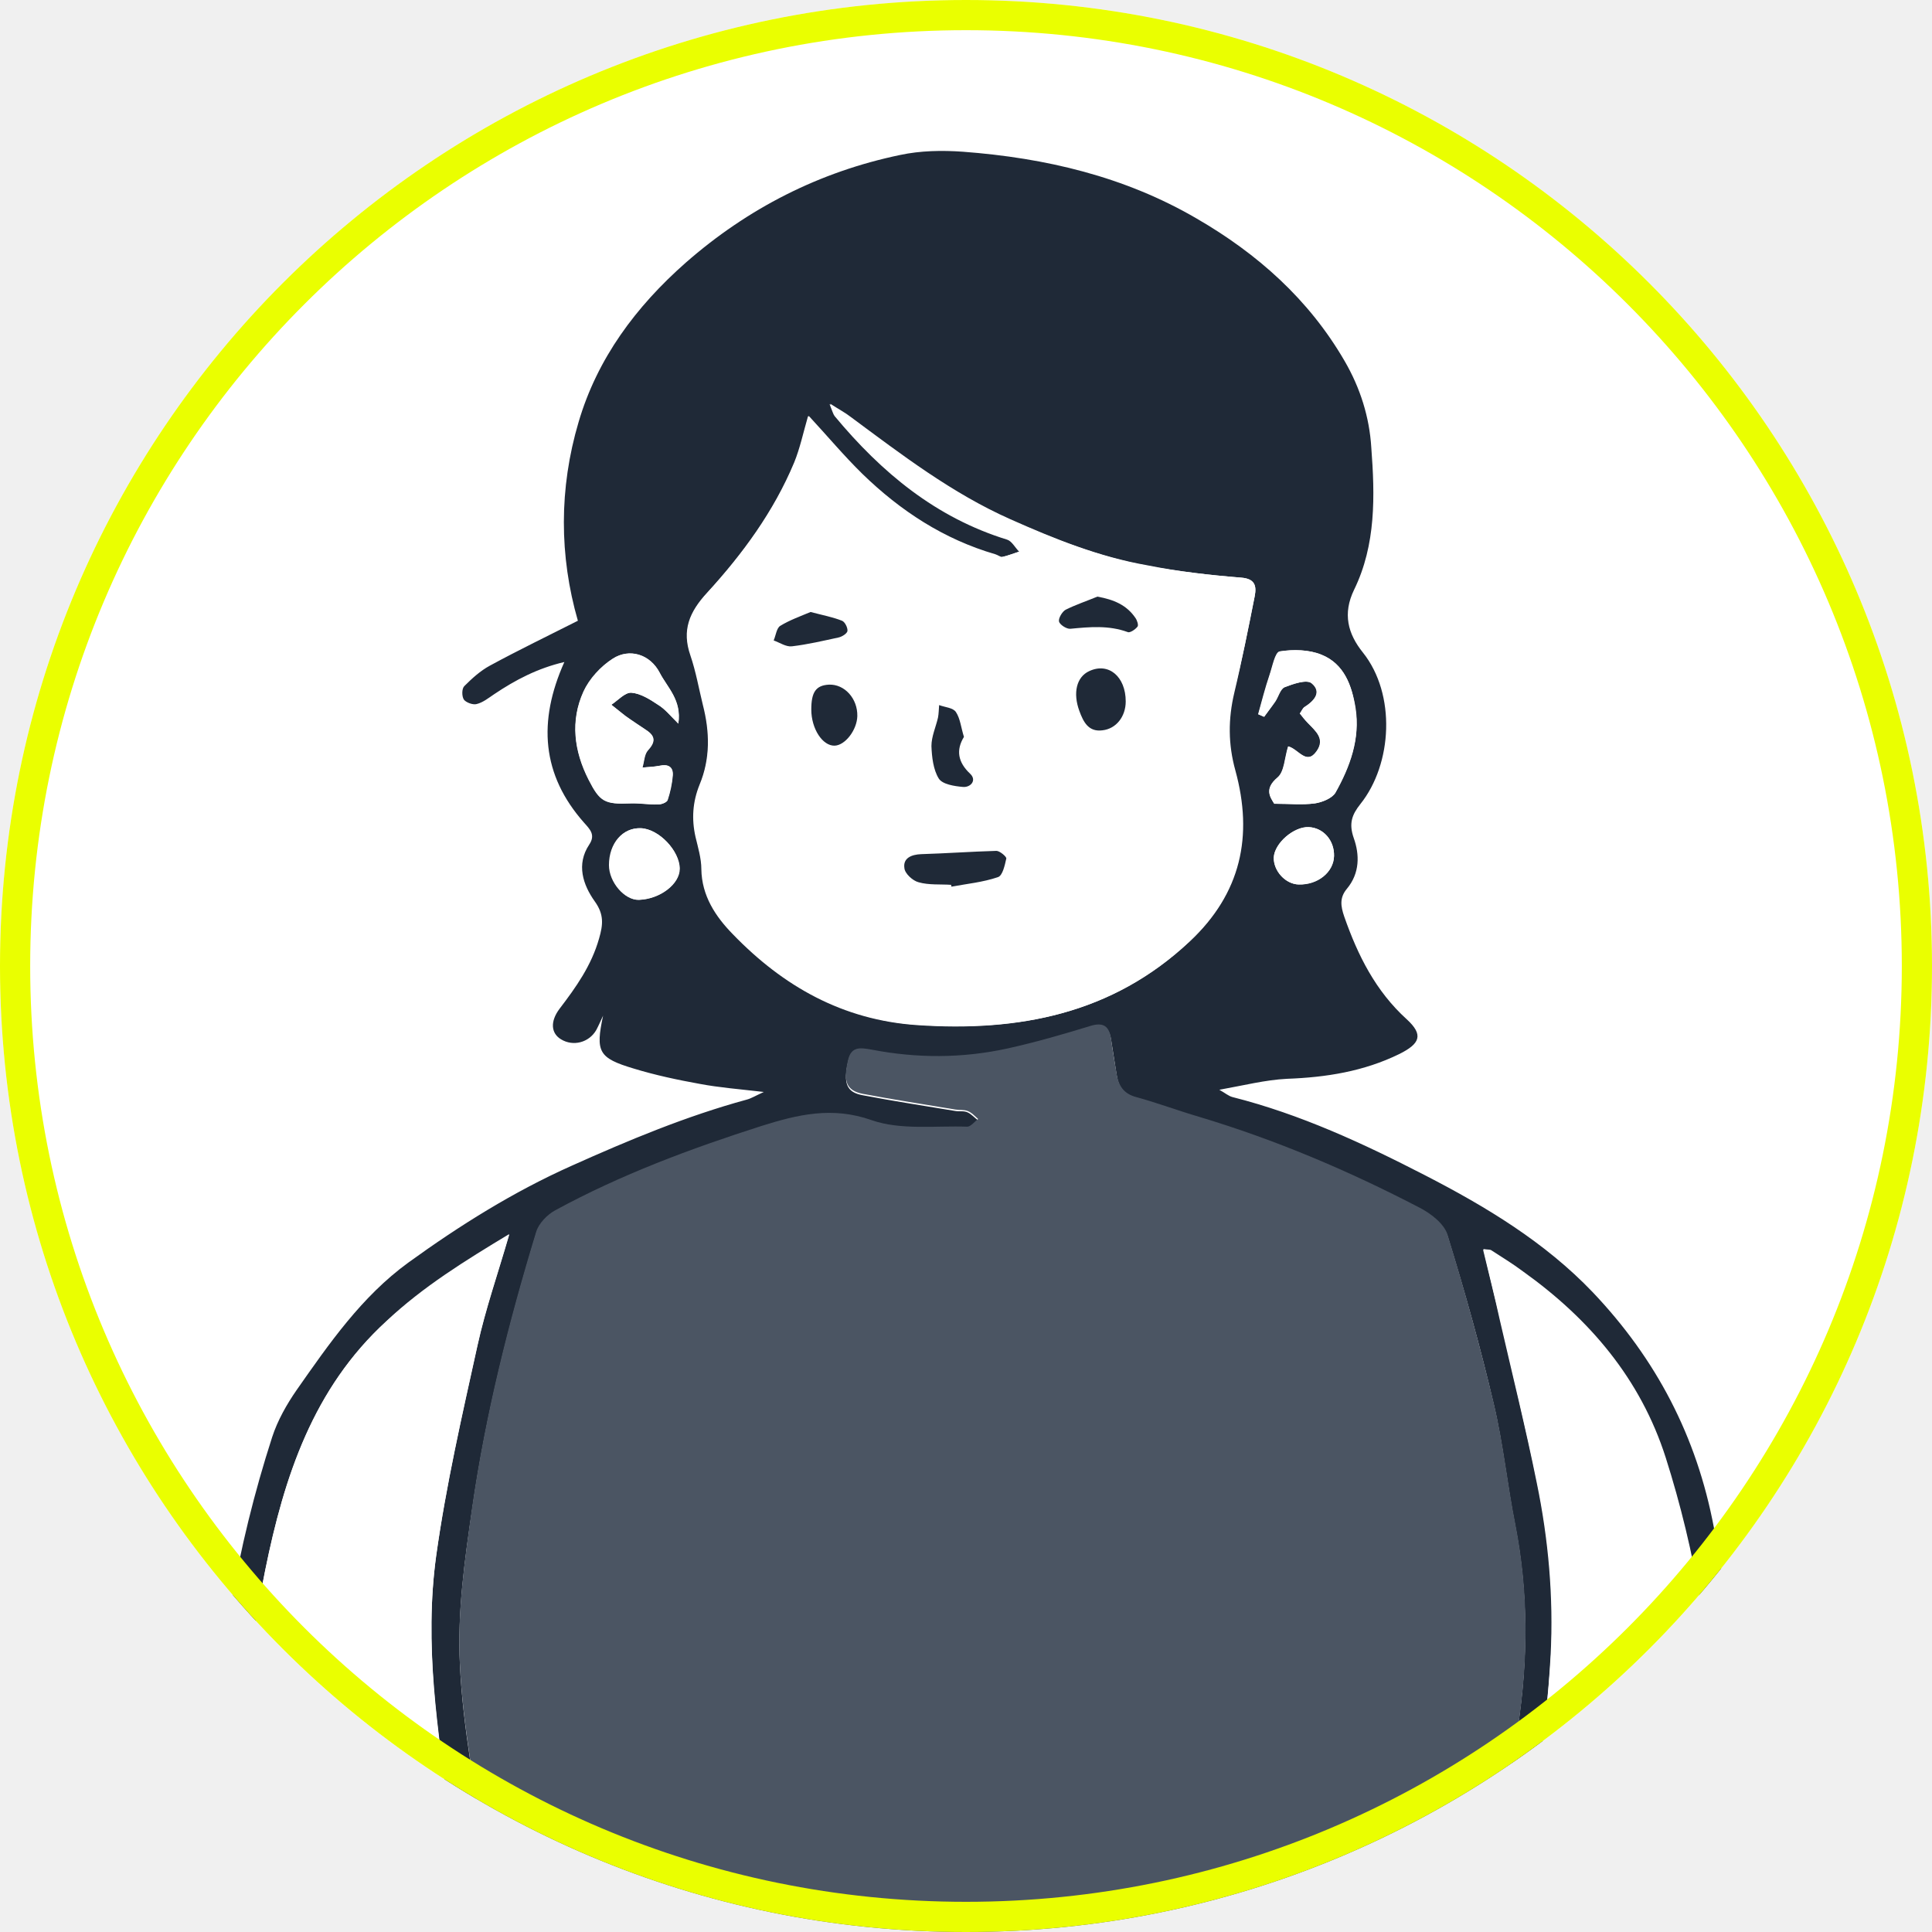
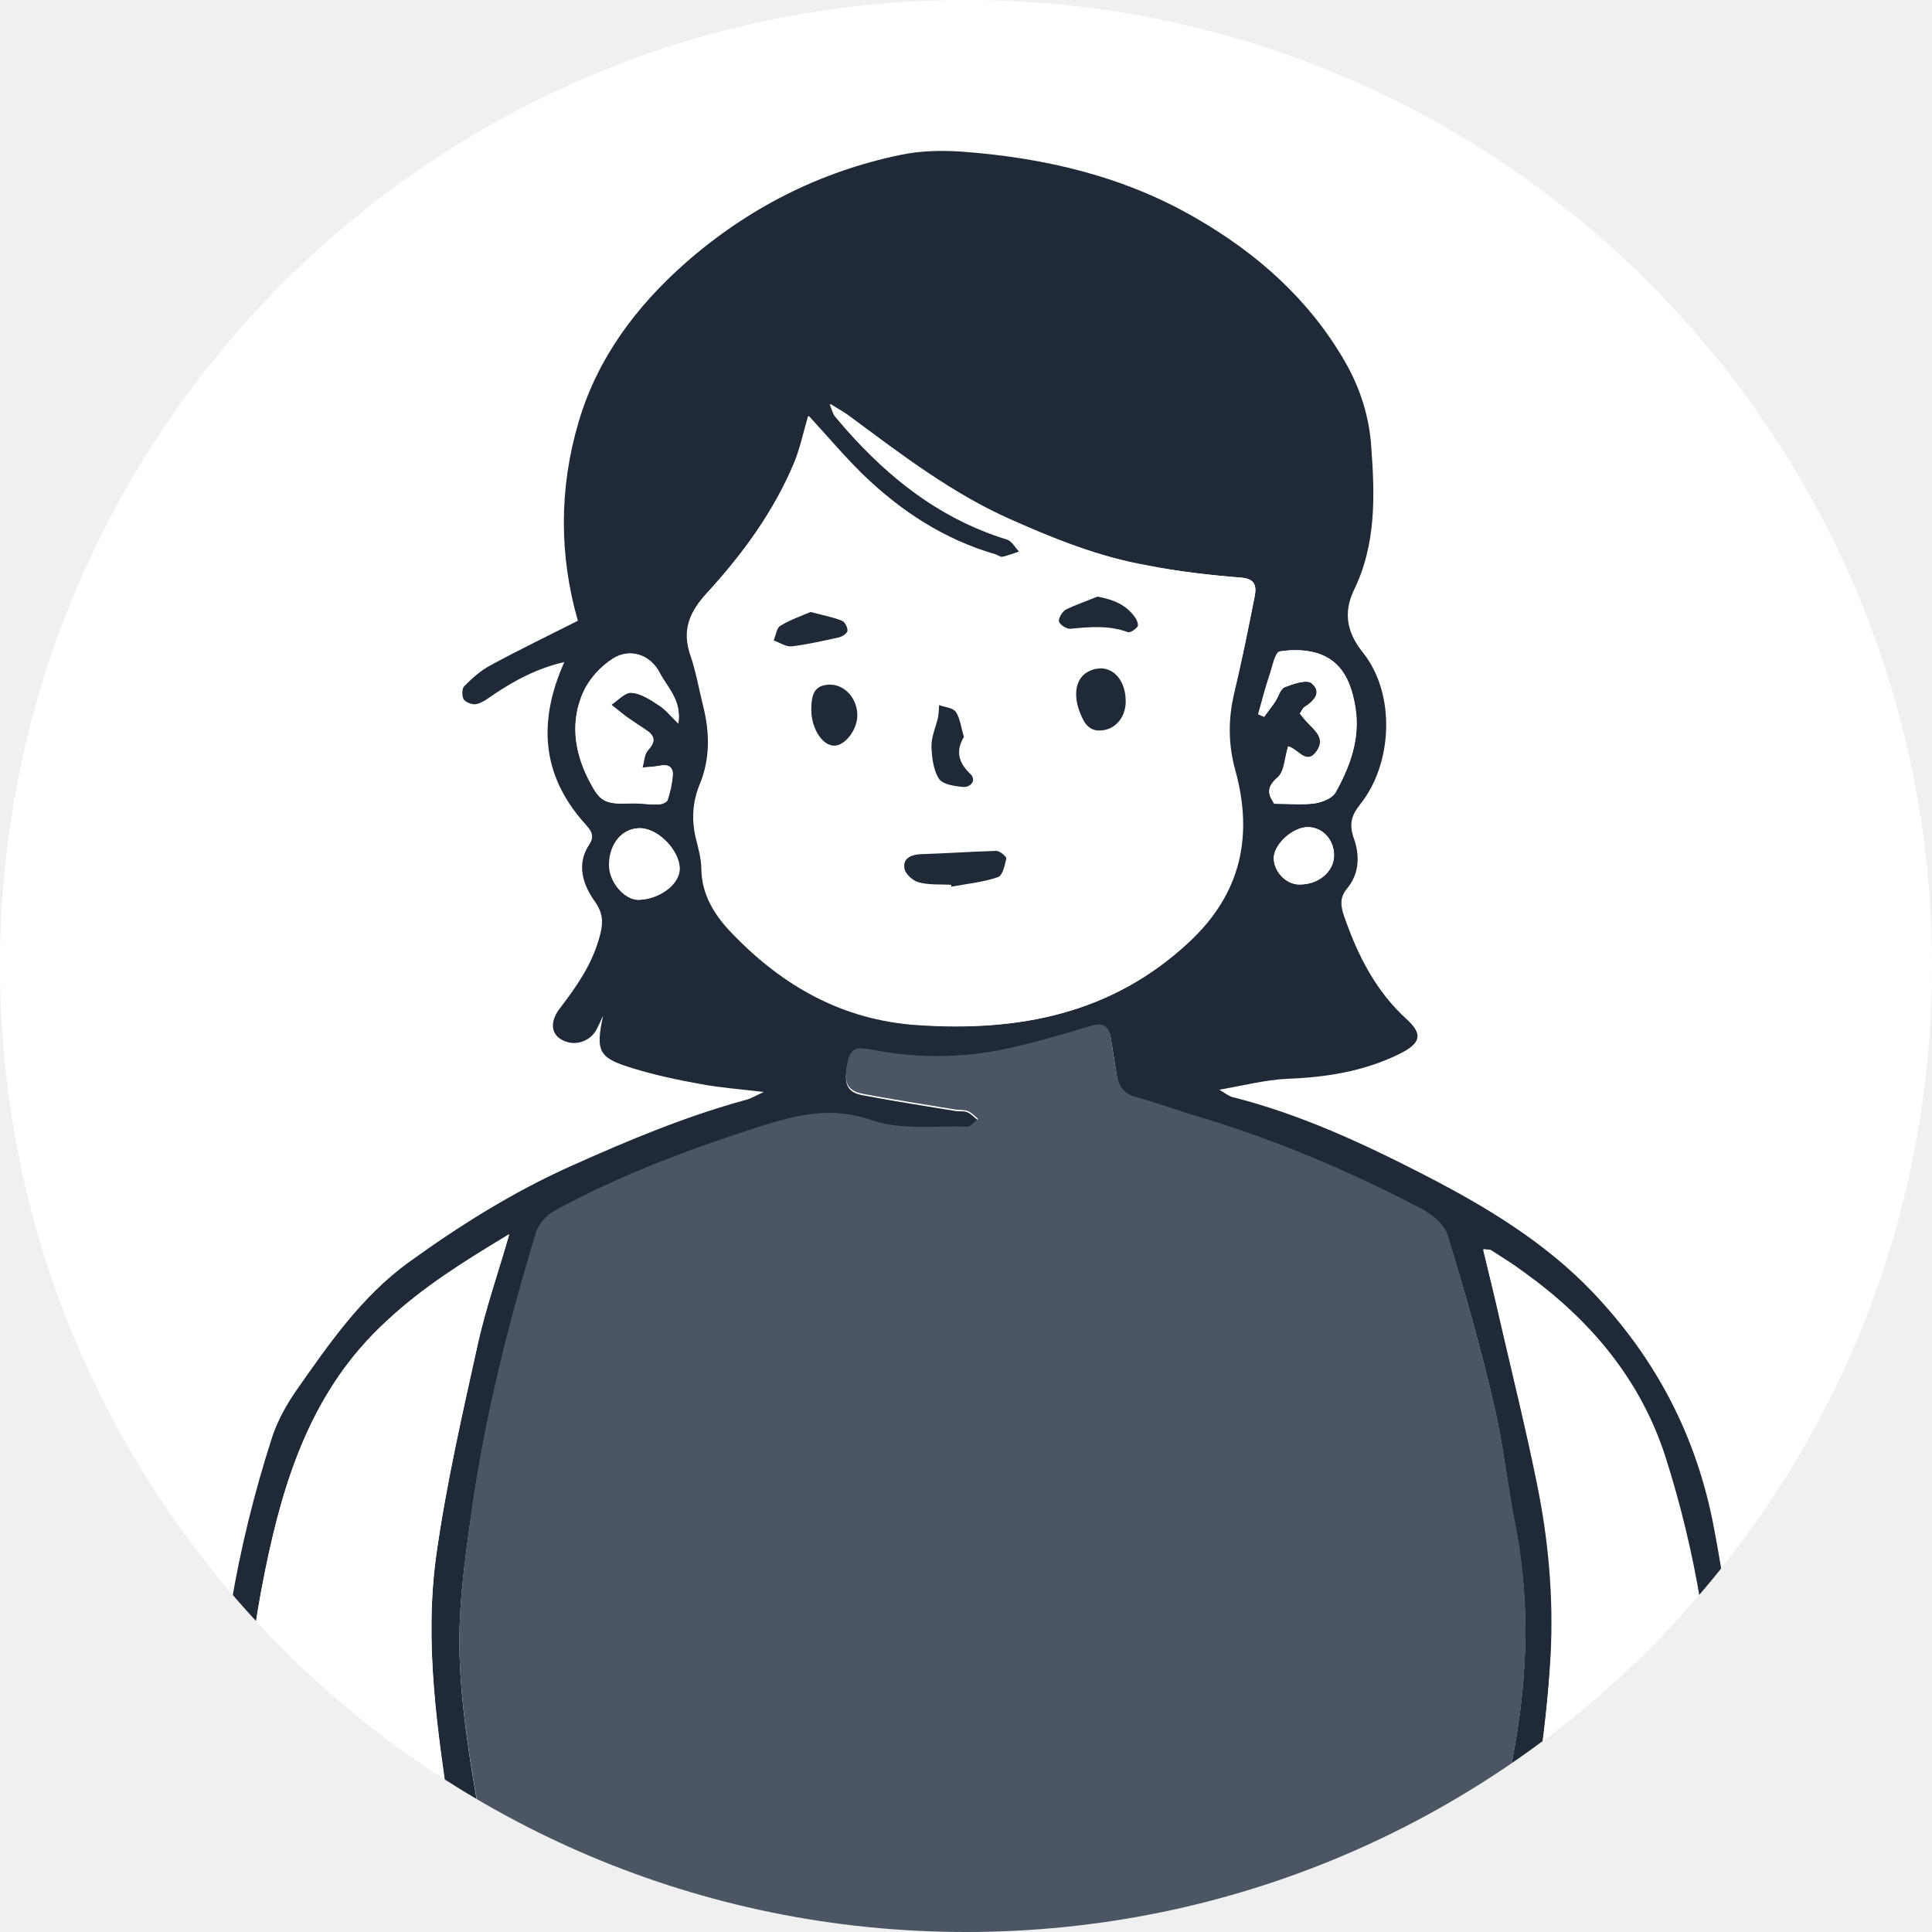
<svg xmlns="http://www.w3.org/2000/svg" width="64" height="64" viewBox="0 0 64 64" fill="none">
  <g clip-path="url(#clip0_116_3120)">
    <rect width="64" height="64" rx="32" fill="white" />
    <path d="M57.067 64.028C57.054 64.028 57.054 64.028 57.067 64.028C56.946 64.016 56.788 63.835 56.752 63.714C56.704 63.496 56.704 63.266 56.74 63.048C57.03 61.342 56.812 59.624 56.776 57.917C56.691 54.638 56.159 51.431 55.167 48.31C54.332 45.696 52.65 43.711 50.435 42.138C50.097 41.896 49.734 41.666 49.383 41.436C49.346 41.412 49.274 41.424 49.129 41.4C49.322 42.199 49.516 42.961 49.685 43.736C50.097 45.526 50.544 47.317 50.907 49.12C51.295 50.996 51.464 52.908 51.367 54.82C51.295 56.175 51.137 57.542 50.932 58.886C50.678 60.58 50.242 62.262 50.448 64.004C50.46 64.089 50.46 64.161 50.435 64.234H48.935C48.911 64.113 48.935 63.944 48.983 63.714C49.419 61.548 49.939 59.406 50.278 57.228C50.617 55.001 50.629 52.763 50.194 50.536C49.927 49.193 49.794 47.838 49.48 46.507C49.044 44.643 48.524 42.78 47.955 40.952C47.846 40.589 47.41 40.251 47.035 40.057C44.688 38.835 42.267 37.806 39.726 37.044C39.025 36.838 38.347 36.584 37.645 36.39C37.222 36.269 37.052 36.003 36.992 35.616C36.931 35.229 36.871 34.854 36.81 34.466C36.75 34.055 36.568 33.898 36.133 34.031C35.225 34.309 34.305 34.575 33.373 34.781C31.885 35.108 30.373 35.108 28.872 34.817C28.521 34.745 28.206 34.684 28.098 35.156C27.928 35.882 28.037 36.185 28.582 36.282C29.598 36.475 30.615 36.633 31.643 36.802C31.776 36.826 31.933 36.79 32.055 36.85C32.188 36.911 32.285 37.032 32.406 37.117C32.285 37.201 32.163 37.371 32.042 37.371C30.978 37.334 29.84 37.492 28.872 37.153C27.565 36.693 26.416 36.971 25.23 37.346C22.87 38.097 20.559 38.956 18.393 40.142C18.127 40.287 17.848 40.577 17.764 40.856C16.856 43.844 16.094 46.858 15.646 49.955C15.392 51.686 15.15 53.392 15.235 55.134C15.283 56.199 15.416 57.252 15.573 58.305C15.803 59.769 16.082 61.233 16.36 62.685C16.445 63.145 16.65 63.593 16.735 64.052C16.747 64.125 16.759 64.198 16.759 64.258H15.259C15.271 64.077 15.356 63.835 15.344 63.653C15.223 62.528 15.077 61.39 14.92 60.265C14.484 57.373 14.049 54.469 14.448 51.553C14.775 49.205 15.307 46.894 15.816 44.583C16.082 43.373 16.493 42.199 16.868 40.904C15.404 41.787 14.025 42.647 12.802 43.772C10.37 45.998 9.414 48.927 8.785 52.025C8.047 55.618 7.89 59.261 7.974 62.915C7.986 63.242 7.829 63.859 7.744 63.859C7.72 63.859 7.696 63.859 7.672 63.859L7.575 62.939L7.49 62.165H7.188C7.151 61.088 7.151 60.011 7.163 58.934C7.176 55.062 7.829 51.286 9.015 47.608C9.196 47.051 9.499 46.519 9.826 46.047C10.903 44.51 11.98 42.949 13.528 41.824C15.235 40.589 17.013 39.476 18.937 38.617C20.825 37.77 22.737 36.971 24.734 36.427C24.879 36.39 25.012 36.306 25.302 36.173C24.468 36.076 23.826 36.027 23.185 35.906C22.447 35.773 21.709 35.616 20.995 35.398C19.821 35.047 19.724 34.842 19.978 33.644C19.905 33.801 19.833 33.97 19.748 34.128C19.506 34.539 18.986 34.672 18.587 34.43C18.26 34.236 18.211 33.849 18.538 33.414C19.083 32.7 19.591 31.986 19.845 31.09C19.978 30.631 20.014 30.292 19.7 29.856C19.313 29.312 19.083 28.634 19.518 27.98C19.736 27.654 19.543 27.472 19.349 27.254C17.945 25.669 17.812 23.903 18.695 21.93C17.812 22.136 17.074 22.523 16.372 22.995C16.191 23.116 15.997 23.273 15.791 23.322C15.67 23.358 15.44 23.273 15.368 23.177C15.295 23.068 15.295 22.814 15.38 22.729C15.634 22.475 15.912 22.221 16.227 22.051C17.183 21.531 18.163 21.059 19.143 20.563C18.526 18.421 18.514 16.182 19.167 13.98C19.785 11.874 21.067 10.156 22.713 8.704C24.77 6.901 27.142 5.691 29.816 5.134C30.494 4.989 31.207 4.977 31.897 5.026C34.632 5.231 37.258 5.848 39.642 7.24C41.65 8.402 43.357 9.914 44.542 11.959C45.063 12.855 45.365 13.823 45.426 14.827C45.547 16.424 45.583 18.046 44.857 19.534C44.47 20.333 44.651 20.998 45.148 21.616C46.249 22.995 46.128 25.306 45.063 26.637C44.784 26.988 44.676 27.279 44.845 27.763C45.039 28.307 45.051 28.924 44.615 29.445C44.373 29.735 44.409 30.013 44.53 30.364C44.978 31.647 45.571 32.833 46.6 33.765C47.168 34.285 47.035 34.575 46.358 34.914C45.172 35.495 43.925 35.689 42.63 35.737C41.917 35.773 41.203 35.955 40.392 36.1C40.586 36.209 40.694 36.306 40.828 36.342C43.078 36.911 45.16 37.879 47.205 38.932C49.225 39.972 51.174 41.146 52.759 42.804C54.864 45.018 56.208 47.584 56.776 50.609C57.393 53.828 57.696 57.058 57.708 60.313C57.708 61.294 57.635 62.274 57.587 63.242C57.575 63.435 57.551 63.641 57.454 63.81C57.357 63.907 57.176 64.04 57.067 64.028ZM44.24 26.262C44.724 25.403 45.063 24.471 44.906 23.455C44.785 22.717 44.53 21.991 43.78 21.688C43.369 21.519 42.848 21.507 42.401 21.579C42.255 21.603 42.159 22.087 42.062 22.366C41.929 22.789 41.808 23.225 41.687 23.66C41.747 23.685 41.82 23.721 41.88 23.745C42.001 23.576 42.122 23.419 42.243 23.249C42.352 23.092 42.413 22.826 42.558 22.765C42.836 22.656 43.284 22.499 43.453 22.632C43.804 22.91 43.55 23.213 43.224 23.419C43.163 23.455 43.127 23.54 43.066 23.636C43.163 23.745 43.236 23.854 43.332 23.951C43.587 24.217 43.913 24.483 43.623 24.883C43.284 25.367 43.018 24.81 42.679 24.725C42.558 25.101 42.558 25.56 42.328 25.754C41.868 26.141 42.086 26.419 42.219 26.625C42.727 26.625 43.151 26.662 43.562 26.613C43.804 26.577 44.131 26.444 44.24 26.262ZM44.191 28.356C44.204 27.835 43.841 27.424 43.357 27.4C42.861 27.375 42.219 27.932 42.195 28.404C42.183 28.852 42.582 29.287 43.018 29.299C43.647 29.324 44.179 28.9 44.191 28.356ZM41.566 19.74C41.626 19.413 41.578 19.171 41.118 19.135C40.065 19.05 39.013 18.929 37.972 18.736C36.399 18.445 34.91 17.852 33.446 17.211C31.51 16.34 29.84 15.069 28.158 13.823C27.977 13.69 27.783 13.581 27.48 13.387C27.577 13.629 27.602 13.726 27.65 13.786C29.199 15.65 31.002 17.15 33.361 17.876C33.519 17.925 33.628 18.143 33.761 18.276C33.567 18.336 33.386 18.409 33.18 18.457C33.107 18.469 33.023 18.397 32.95 18.373C31.244 17.889 29.816 16.933 28.545 15.71C27.928 15.117 27.372 14.452 26.767 13.786C26.609 14.331 26.5 14.851 26.307 15.323C25.629 16.945 24.601 18.348 23.427 19.631C22.834 20.272 22.58 20.877 22.87 21.712C23.052 22.245 23.148 22.801 23.282 23.346C23.512 24.241 23.536 25.125 23.173 25.996C22.943 26.565 22.906 27.133 23.04 27.726C23.124 28.077 23.233 28.44 23.233 28.791C23.245 29.675 23.705 30.364 24.274 30.945C25.944 32.675 27.916 33.789 30.373 33.958C33.737 34.188 36.822 33.595 39.388 31.199C41.094 29.602 41.493 27.702 40.9 25.536C40.658 24.665 40.658 23.83 40.864 22.959C41.142 21.882 41.36 20.805 41.566 19.74ZM22.507 28.779C22.507 28.186 21.829 27.46 21.224 27.436C20.631 27.412 20.172 27.932 20.172 28.658C20.172 29.227 20.692 29.82 21.152 29.808C21.854 29.784 22.507 29.287 22.507 28.779ZM22.471 23.975C22.58 23.201 22.108 22.777 21.854 22.293C21.539 21.688 20.849 21.458 20.293 21.821C19.893 22.075 19.518 22.487 19.325 22.91C18.889 23.878 19.01 24.871 19.494 25.827C19.869 26.565 20.026 26.649 20.873 26.613C21.176 26.601 21.491 26.662 21.793 26.649C21.902 26.649 22.084 26.589 22.108 26.504C22.192 26.25 22.253 25.972 22.277 25.694C22.301 25.391 22.132 25.306 21.842 25.367C21.66 25.403 21.466 25.415 21.273 25.427C21.333 25.234 21.333 24.992 21.454 24.858C21.709 24.58 21.709 24.387 21.394 24.181C21.164 24.036 20.934 23.878 20.716 23.721C20.547 23.6 20.402 23.467 20.244 23.346C20.462 23.201 20.704 22.934 20.91 22.947C21.212 22.971 21.527 23.164 21.793 23.346C22.035 23.491 22.205 23.709 22.471 23.975Z" fill="#1F2937" />
    <path d="M57.067 64.028L57.054 64.21H50.447C50.46 64.149 50.46 64.064 50.46 63.98C50.266 62.237 50.702 60.555 50.944 58.861C51.149 57.518 51.294 56.151 51.379 54.795C51.488 52.883 51.307 50.972 50.919 49.096C50.544 47.293 50.109 45.502 49.697 43.711C49.516 42.949 49.322 42.174 49.141 41.376C49.286 41.4 49.358 41.388 49.395 41.412C49.746 41.642 50.109 41.86 50.447 42.114C52.65 43.687 54.344 45.672 55.179 48.285C56.171 51.407 56.703 54.614 56.788 57.893C56.837 59.599 57.054 61.318 56.752 63.024C56.716 63.242 56.703 63.484 56.764 63.689C56.776 63.847 56.934 64.016 57.067 64.028C57.054 64.028 57.054 64.028 57.067 64.028Z" fill="white" />
    <path d="M50.202 50.512C50.638 52.739 50.626 54.977 50.287 57.204C49.948 59.382 49.428 61.536 48.992 63.69C48.944 63.92 48.92 64.089 48.944 64.21H16.756C16.756 64.15 16.744 64.077 16.732 64.005C16.647 63.545 16.442 63.097 16.357 62.637C16.078 61.185 15.8 59.721 15.57 58.257C15.413 57.204 15.28 56.151 15.232 55.086C15.147 53.344 15.401 51.638 15.643 49.907C16.091 46.809 16.853 43.784 17.761 40.808C17.845 40.529 18.124 40.239 18.39 40.094C20.568 38.908 22.879 38.049 25.227 37.298C26.425 36.923 27.562 36.645 28.869 37.105C29.837 37.444 30.974 37.286 32.039 37.323C32.16 37.323 32.281 37.153 32.402 37.069C32.293 36.972 32.184 36.851 32.051 36.802C31.93 36.754 31.773 36.778 31.64 36.754C30.623 36.584 29.595 36.427 28.578 36.234C28.034 36.125 27.925 35.822 28.095 35.108C28.203 34.648 28.518 34.709 28.869 34.769C30.369 35.06 31.87 35.06 33.37 34.733C34.302 34.527 35.222 34.261 36.129 33.983C36.565 33.85 36.746 34.007 36.807 34.419C36.855 34.806 36.928 35.181 36.989 35.568C37.049 35.955 37.218 36.234 37.642 36.343C38.344 36.536 39.021 36.79 39.723 36.996C42.264 37.758 44.684 38.787 47.032 40.009C47.407 40.203 47.843 40.541 47.952 40.904C48.52 42.744 49.029 44.595 49.476 46.459C49.803 47.814 49.936 49.181 50.202 50.512Z" fill="#4B5563" />
    <path d="M44.895 23.455C45.064 24.471 44.713 25.391 44.229 26.262C44.12 26.444 43.793 26.577 43.551 26.613C43.14 26.674 42.717 26.625 42.208 26.625C42.075 26.407 41.869 26.129 42.317 25.754C42.547 25.56 42.547 25.113 42.668 24.725C42.995 24.81 43.273 25.367 43.612 24.883C43.902 24.471 43.576 24.217 43.322 23.951C43.225 23.854 43.14 23.745 43.055 23.636C43.116 23.552 43.152 23.455 43.213 23.419C43.539 23.213 43.793 22.922 43.443 22.632C43.273 22.499 42.837 22.656 42.547 22.765C42.402 22.826 42.341 23.08 42.232 23.249C42.123 23.419 41.99 23.576 41.869 23.745C41.809 23.721 41.736 23.685 41.676 23.66C41.797 23.225 41.906 22.789 42.051 22.366C42.148 22.087 42.232 21.603 42.39 21.579C42.837 21.507 43.358 21.519 43.769 21.688C44.532 21.991 44.786 22.717 44.895 23.455Z" fill="white" />
    <path d="M43.357 27.399C43.841 27.423 44.204 27.847 44.192 28.355C44.18 28.888 43.648 29.311 43.018 29.299C42.583 29.287 42.184 28.851 42.196 28.404C42.22 27.932 42.861 27.375 43.357 27.399Z" fill="white" />
    <path d="M41.117 19.136C41.577 19.172 41.626 19.414 41.565 19.741C41.347 20.818 41.142 21.883 40.888 22.948C40.682 23.819 40.682 24.654 40.924 25.525C41.517 27.691 41.117 29.591 39.411 31.188C36.846 33.596 33.76 34.177 30.396 33.947C27.928 33.778 25.955 32.652 24.297 30.934C23.729 30.353 23.281 29.663 23.257 28.78C23.245 28.417 23.136 28.066 23.063 27.715C22.93 27.122 22.966 26.554 23.196 25.985C23.547 25.114 23.523 24.23 23.305 23.335C23.172 22.79 23.075 22.234 22.894 21.701C22.603 20.866 22.858 20.261 23.451 19.62C24.624 18.337 25.653 16.934 26.33 15.312C26.536 14.84 26.633 14.32 26.79 13.775C27.407 14.441 27.952 15.094 28.569 15.699C29.828 16.922 31.267 17.865 32.974 18.361C33.058 18.386 33.143 18.458 33.204 18.446C33.397 18.41 33.591 18.325 33.784 18.265C33.651 18.131 33.542 17.914 33.385 17.865C31.026 17.127 29.223 15.627 27.674 13.775C27.625 13.715 27.601 13.63 27.504 13.376C27.807 13.57 28.012 13.678 28.182 13.812C29.864 15.058 31.534 16.341 33.47 17.2C34.934 17.853 36.41 18.446 37.995 18.724C39.012 18.93 40.065 19.051 41.117 19.136ZM37.681 20.757C37.717 20.709 37.657 20.552 37.608 20.467C37.318 20.031 36.906 19.862 36.362 19.777C36.011 19.922 35.648 20.031 35.309 20.213C35.188 20.273 35.055 20.491 35.091 20.6C35.115 20.709 35.345 20.854 35.466 20.842C36.108 20.782 36.737 20.721 37.366 20.951C37.427 20.975 37.596 20.854 37.681 20.757ZM37.294 23.238C37.294 22.403 36.725 21.931 36.084 22.234C35.66 22.427 35.539 22.96 35.757 23.565C35.89 23.928 36.059 24.255 36.519 24.206C36.979 24.146 37.294 23.734 37.294 23.238ZM33.337 28.441C33.349 28.369 33.119 28.175 33.01 28.187C32.175 28.211 31.34 28.272 30.505 28.296C30.178 28.308 29.912 28.429 29.948 28.756C29.973 28.937 30.227 29.179 30.42 29.228C30.759 29.325 31.134 29.288 31.497 29.312C31.497 29.337 31.509 29.349 31.509 29.373C32.03 29.276 32.55 29.216 33.046 29.058C33.216 29.01 33.288 28.671 33.337 28.441ZM31.897 26.07C32.151 26.094 32.369 25.852 32.139 25.634C31.727 25.247 31.667 24.847 31.933 24.4C31.848 24.097 31.812 23.795 31.667 23.577C31.57 23.444 31.304 23.419 31.11 23.347C31.098 23.48 31.098 23.625 31.074 23.758C31.001 24.073 30.856 24.388 30.856 24.702C30.856 25.065 30.904 25.477 31.098 25.779C31.219 25.985 31.618 26.045 31.897 26.07ZM28.4 23.722C28.412 23.129 27.976 22.657 27.456 22.681C27.032 22.706 26.875 22.936 26.875 23.504C26.875 24.146 27.25 24.714 27.649 24.702C28 24.69 28.387 24.194 28.4 23.722ZM28.061 20.903C28.073 20.794 27.976 20.6 27.879 20.564C27.577 20.443 27.25 20.382 26.839 20.273C26.524 20.407 26.161 20.54 25.834 20.733C25.713 20.806 25.689 21.048 25.616 21.217C25.822 21.29 26.028 21.435 26.221 21.411C26.742 21.35 27.25 21.241 27.758 21.12C27.879 21.096 28.049 20.987 28.061 20.903Z" fill="white" />
    <path d="M37.61 20.466C37.671 20.55 37.719 20.708 37.683 20.756C37.61 20.853 37.428 20.974 37.356 20.938C36.727 20.708 36.097 20.768 35.456 20.829C35.335 20.841 35.105 20.695 35.081 20.587C35.057 20.478 35.19 20.26 35.299 20.199C35.638 20.03 36.001 19.909 36.352 19.764C36.896 19.861 37.32 20.042 37.61 20.466Z" fill="#1F2937" />
    <path d="M36.081 22.232C36.723 21.93 37.291 22.414 37.291 23.237C37.291 23.733 36.977 24.144 36.517 24.193C36.057 24.253 35.888 23.914 35.755 23.551C35.537 22.958 35.658 22.426 36.081 22.232Z" fill="#1F2937" />
    <path d="M33.008 28.186C33.117 28.186 33.347 28.379 33.335 28.44C33.286 28.658 33.214 29.009 33.056 29.057C32.56 29.226 32.04 29.275 31.52 29.372C31.508 29.347 31.508 29.335 31.508 29.311C31.145 29.287 30.769 29.323 30.43 29.226C30.237 29.178 29.971 28.936 29.959 28.754C29.91 28.428 30.189 28.307 30.515 28.295C31.338 28.27 32.173 28.21 33.008 28.186Z" fill="#1F2937" />
    <path d="M32.138 25.632C32.368 25.85 32.15 26.092 31.896 26.068C31.618 26.044 31.218 25.983 31.098 25.79C30.916 25.499 30.868 25.076 30.855 24.713C30.855 24.398 31.001 24.084 31.073 23.769C31.098 23.636 31.098 23.491 31.11 23.357C31.303 23.43 31.569 23.442 31.666 23.587C31.811 23.805 31.836 24.108 31.932 24.41C31.666 24.846 31.727 25.245 32.138 25.632Z" fill="#1F2937" />
    <path d="M27.456 22.68C27.976 22.656 28.412 23.14 28.4 23.721C28.388 24.18 28 24.689 27.649 24.701C27.25 24.713 26.875 24.144 26.875 23.503C26.875 22.922 27.032 22.704 27.456 22.68Z" fill="#1F2937" />
    <path d="M27.892 20.563C27.988 20.599 28.085 20.793 28.073 20.902C28.061 20.986 27.892 21.095 27.771 21.119C27.262 21.228 26.754 21.349 26.234 21.41C26.04 21.434 25.835 21.289 25.629 21.216C25.701 21.047 25.726 20.805 25.847 20.732C26.161 20.539 26.536 20.406 26.851 20.273C27.262 20.381 27.589 20.442 27.892 20.563Z" fill="#1F2937" />
    <path d="M21.236 27.436C21.829 27.461 22.519 28.187 22.519 28.779C22.519 29.288 21.866 29.784 21.176 29.808C20.704 29.82 20.196 29.227 20.196 28.659C20.183 27.933 20.631 27.412 21.236 27.436Z" fill="white" />
    <path d="M21.853 22.281C22.107 22.777 22.591 23.188 22.47 23.963C22.204 23.709 22.023 23.479 21.805 23.346C21.526 23.164 21.224 22.971 20.922 22.946C20.704 22.934 20.474 23.201 20.256 23.346C20.413 23.467 20.571 23.6 20.728 23.721C20.946 23.878 21.176 24.023 21.405 24.181C21.72 24.386 21.72 24.58 21.466 24.858C21.345 24.991 21.345 25.233 21.285 25.427C21.478 25.403 21.66 25.403 21.853 25.367C22.132 25.306 22.313 25.403 22.289 25.693C22.265 25.972 22.204 26.25 22.119 26.504C22.095 26.577 21.914 26.649 21.805 26.649C21.502 26.649 21.188 26.601 20.885 26.613C20.038 26.649 19.881 26.552 19.506 25.826C19.022 24.883 18.889 23.878 19.336 22.91C19.53 22.487 19.917 22.075 20.304 21.821C20.861 21.458 21.539 21.676 21.853 22.281Z" fill="white" />
    <path d="M16.868 40.88C16.493 42.175 16.082 43.348 15.816 44.559C15.307 46.87 14.775 49.181 14.448 51.529C14.049 54.445 14.497 57.349 14.92 60.241C15.09 61.366 15.223 62.492 15.344 63.629C15.368 63.811 15.283 64.053 15.259 64.234H7.708L7.672 63.847C7.696 63.847 7.72 63.847 7.744 63.847C7.829 63.847 7.974 63.23 7.974 62.903C7.89 59.249 8.047 55.606 8.785 52.013C9.414 48.915 10.37 45.986 12.803 43.76C14.013 42.622 15.404 41.763 16.868 40.88Z" fill="white" />
    <path d="M7.578 62.915L7.675 63.835C7.191 63.798 7.227 63.278 7.215 62.952L7.578 62.915Z" fill="#1F2937" />
    <path d="M7.494 62.14L7.579 62.915L7.216 62.951C7.204 62.685 7.192 62.407 7.18 62.14H7.494Z" fill="#1F2937" />
  </g>
-   <rect x="0.5" y="0.5" width="63" height="63" rx="31.5" stroke="#EAFF00" />
  <defs>
    <clipPath id="clip0_116_3120">
      <rect width="64" height="64" rx="32" fill="white" />
    </clipPath>
  </defs>
</svg>
